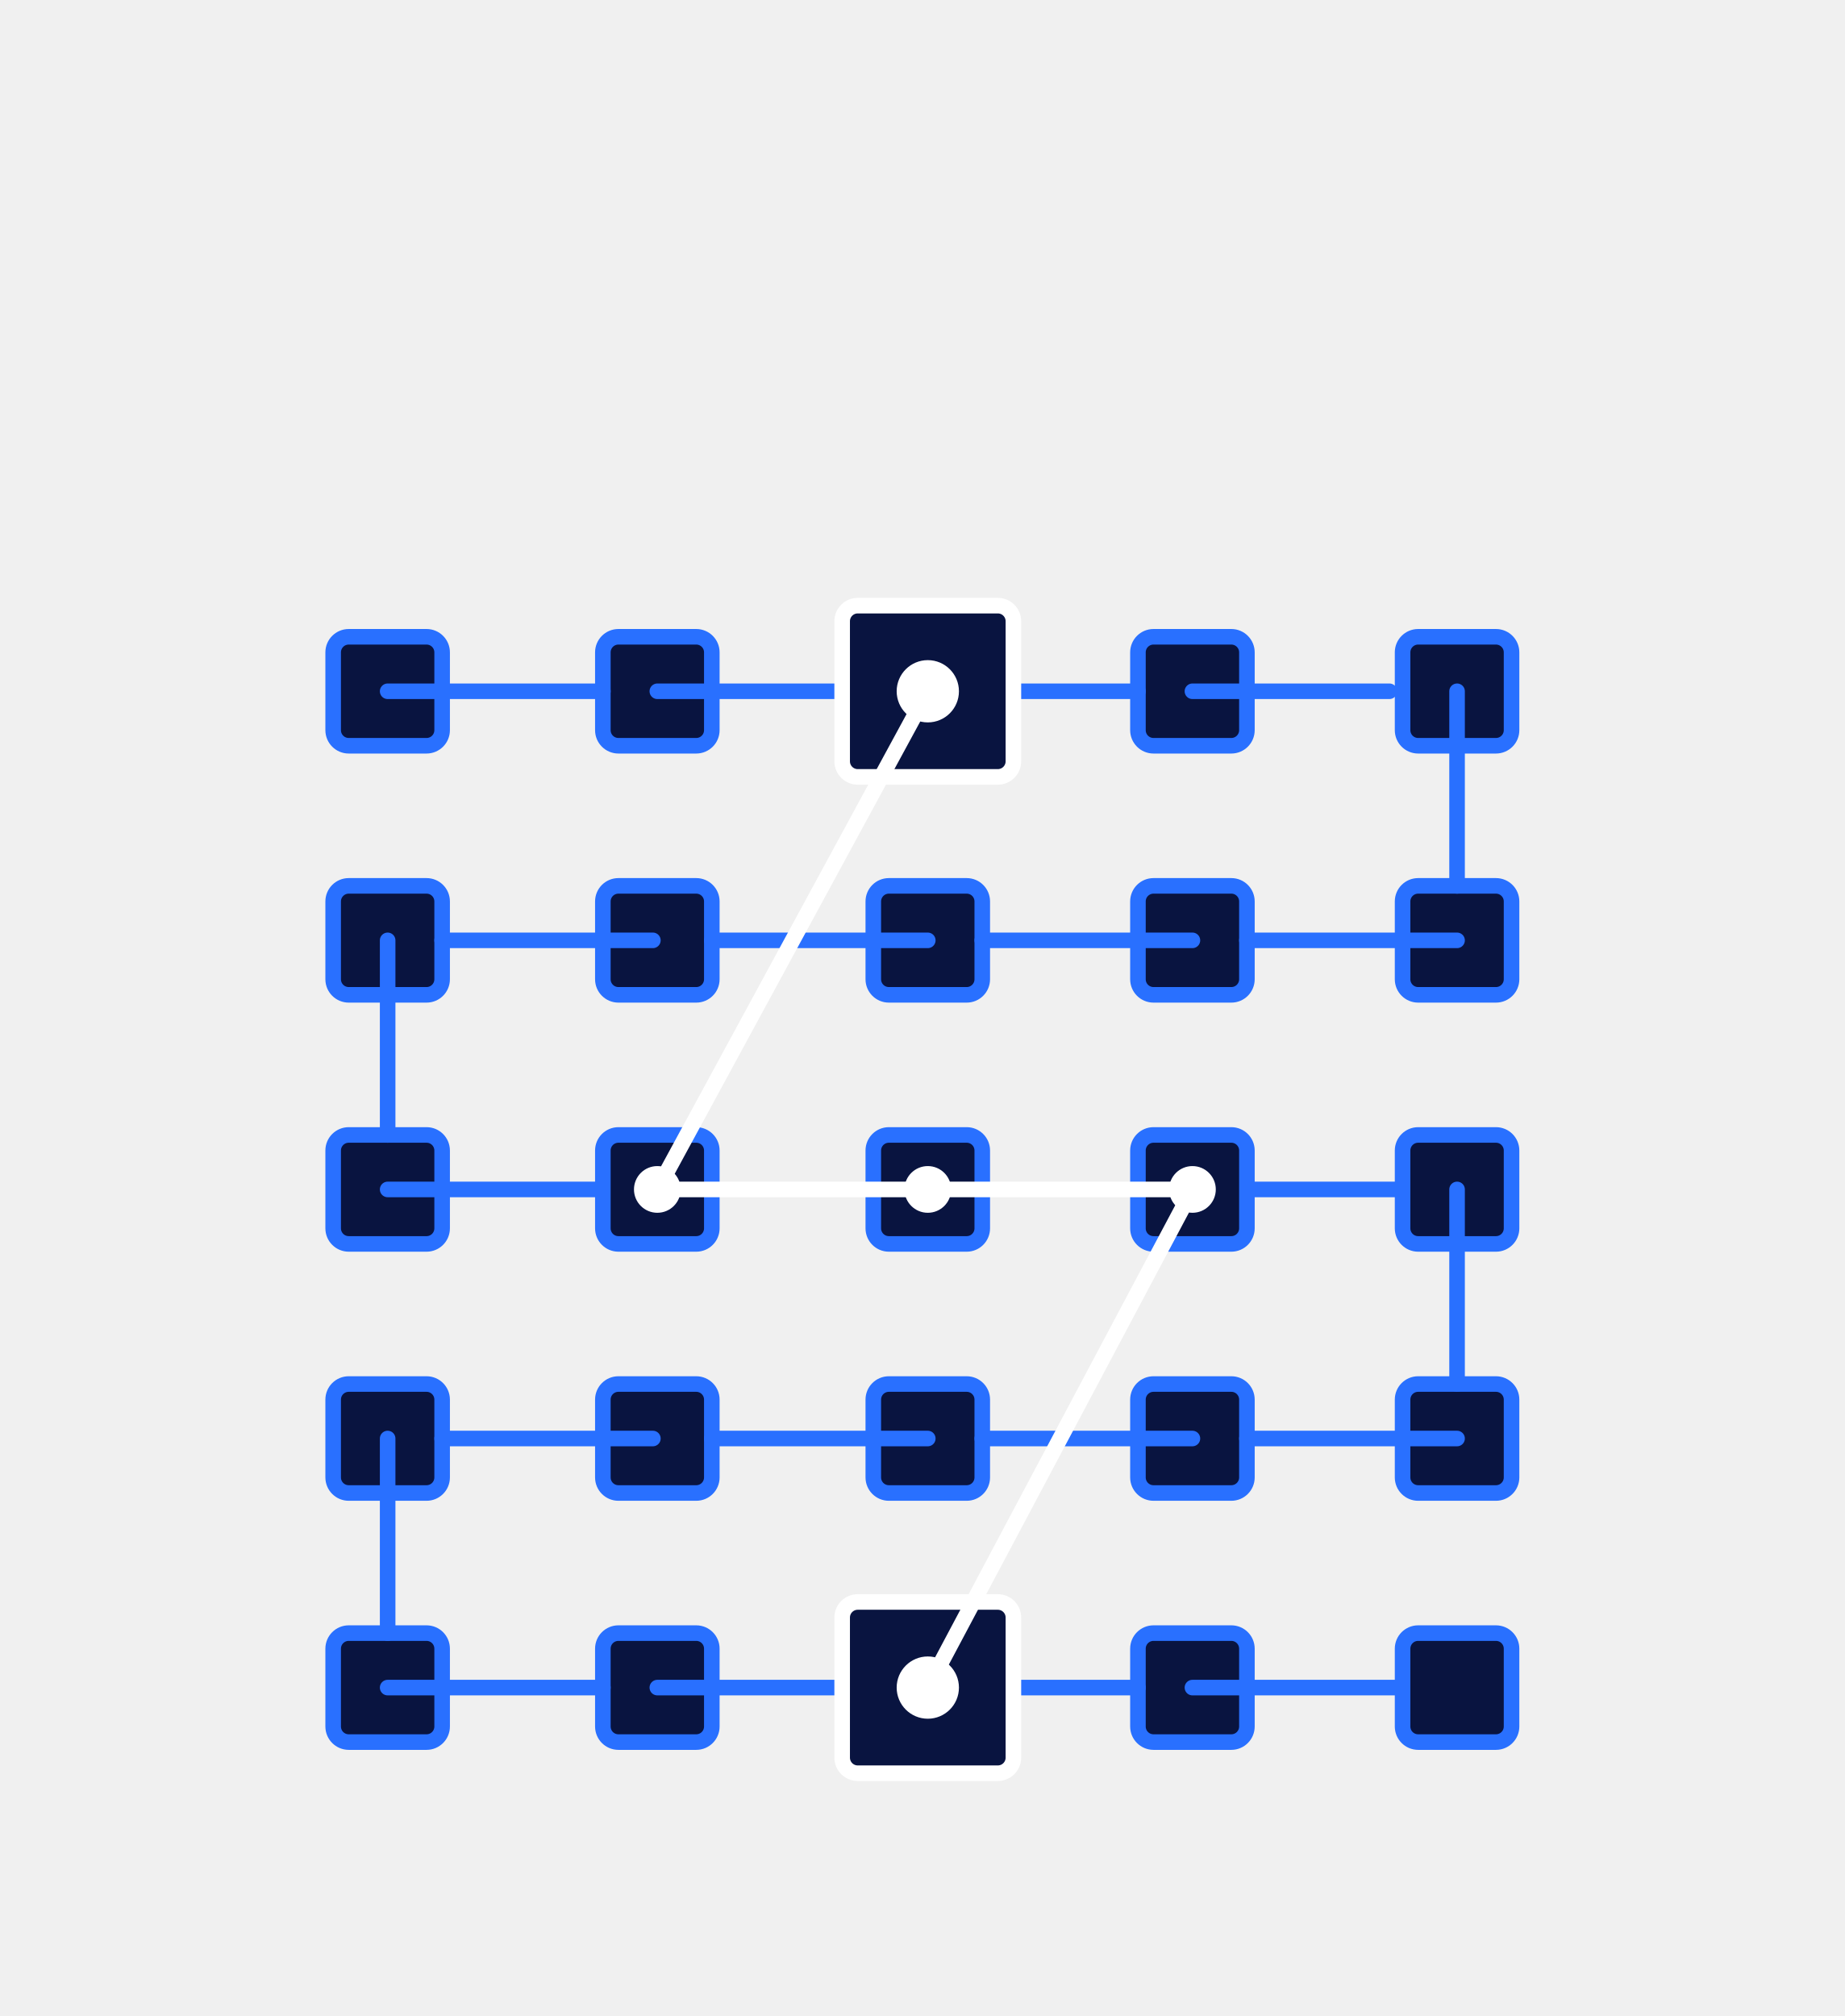
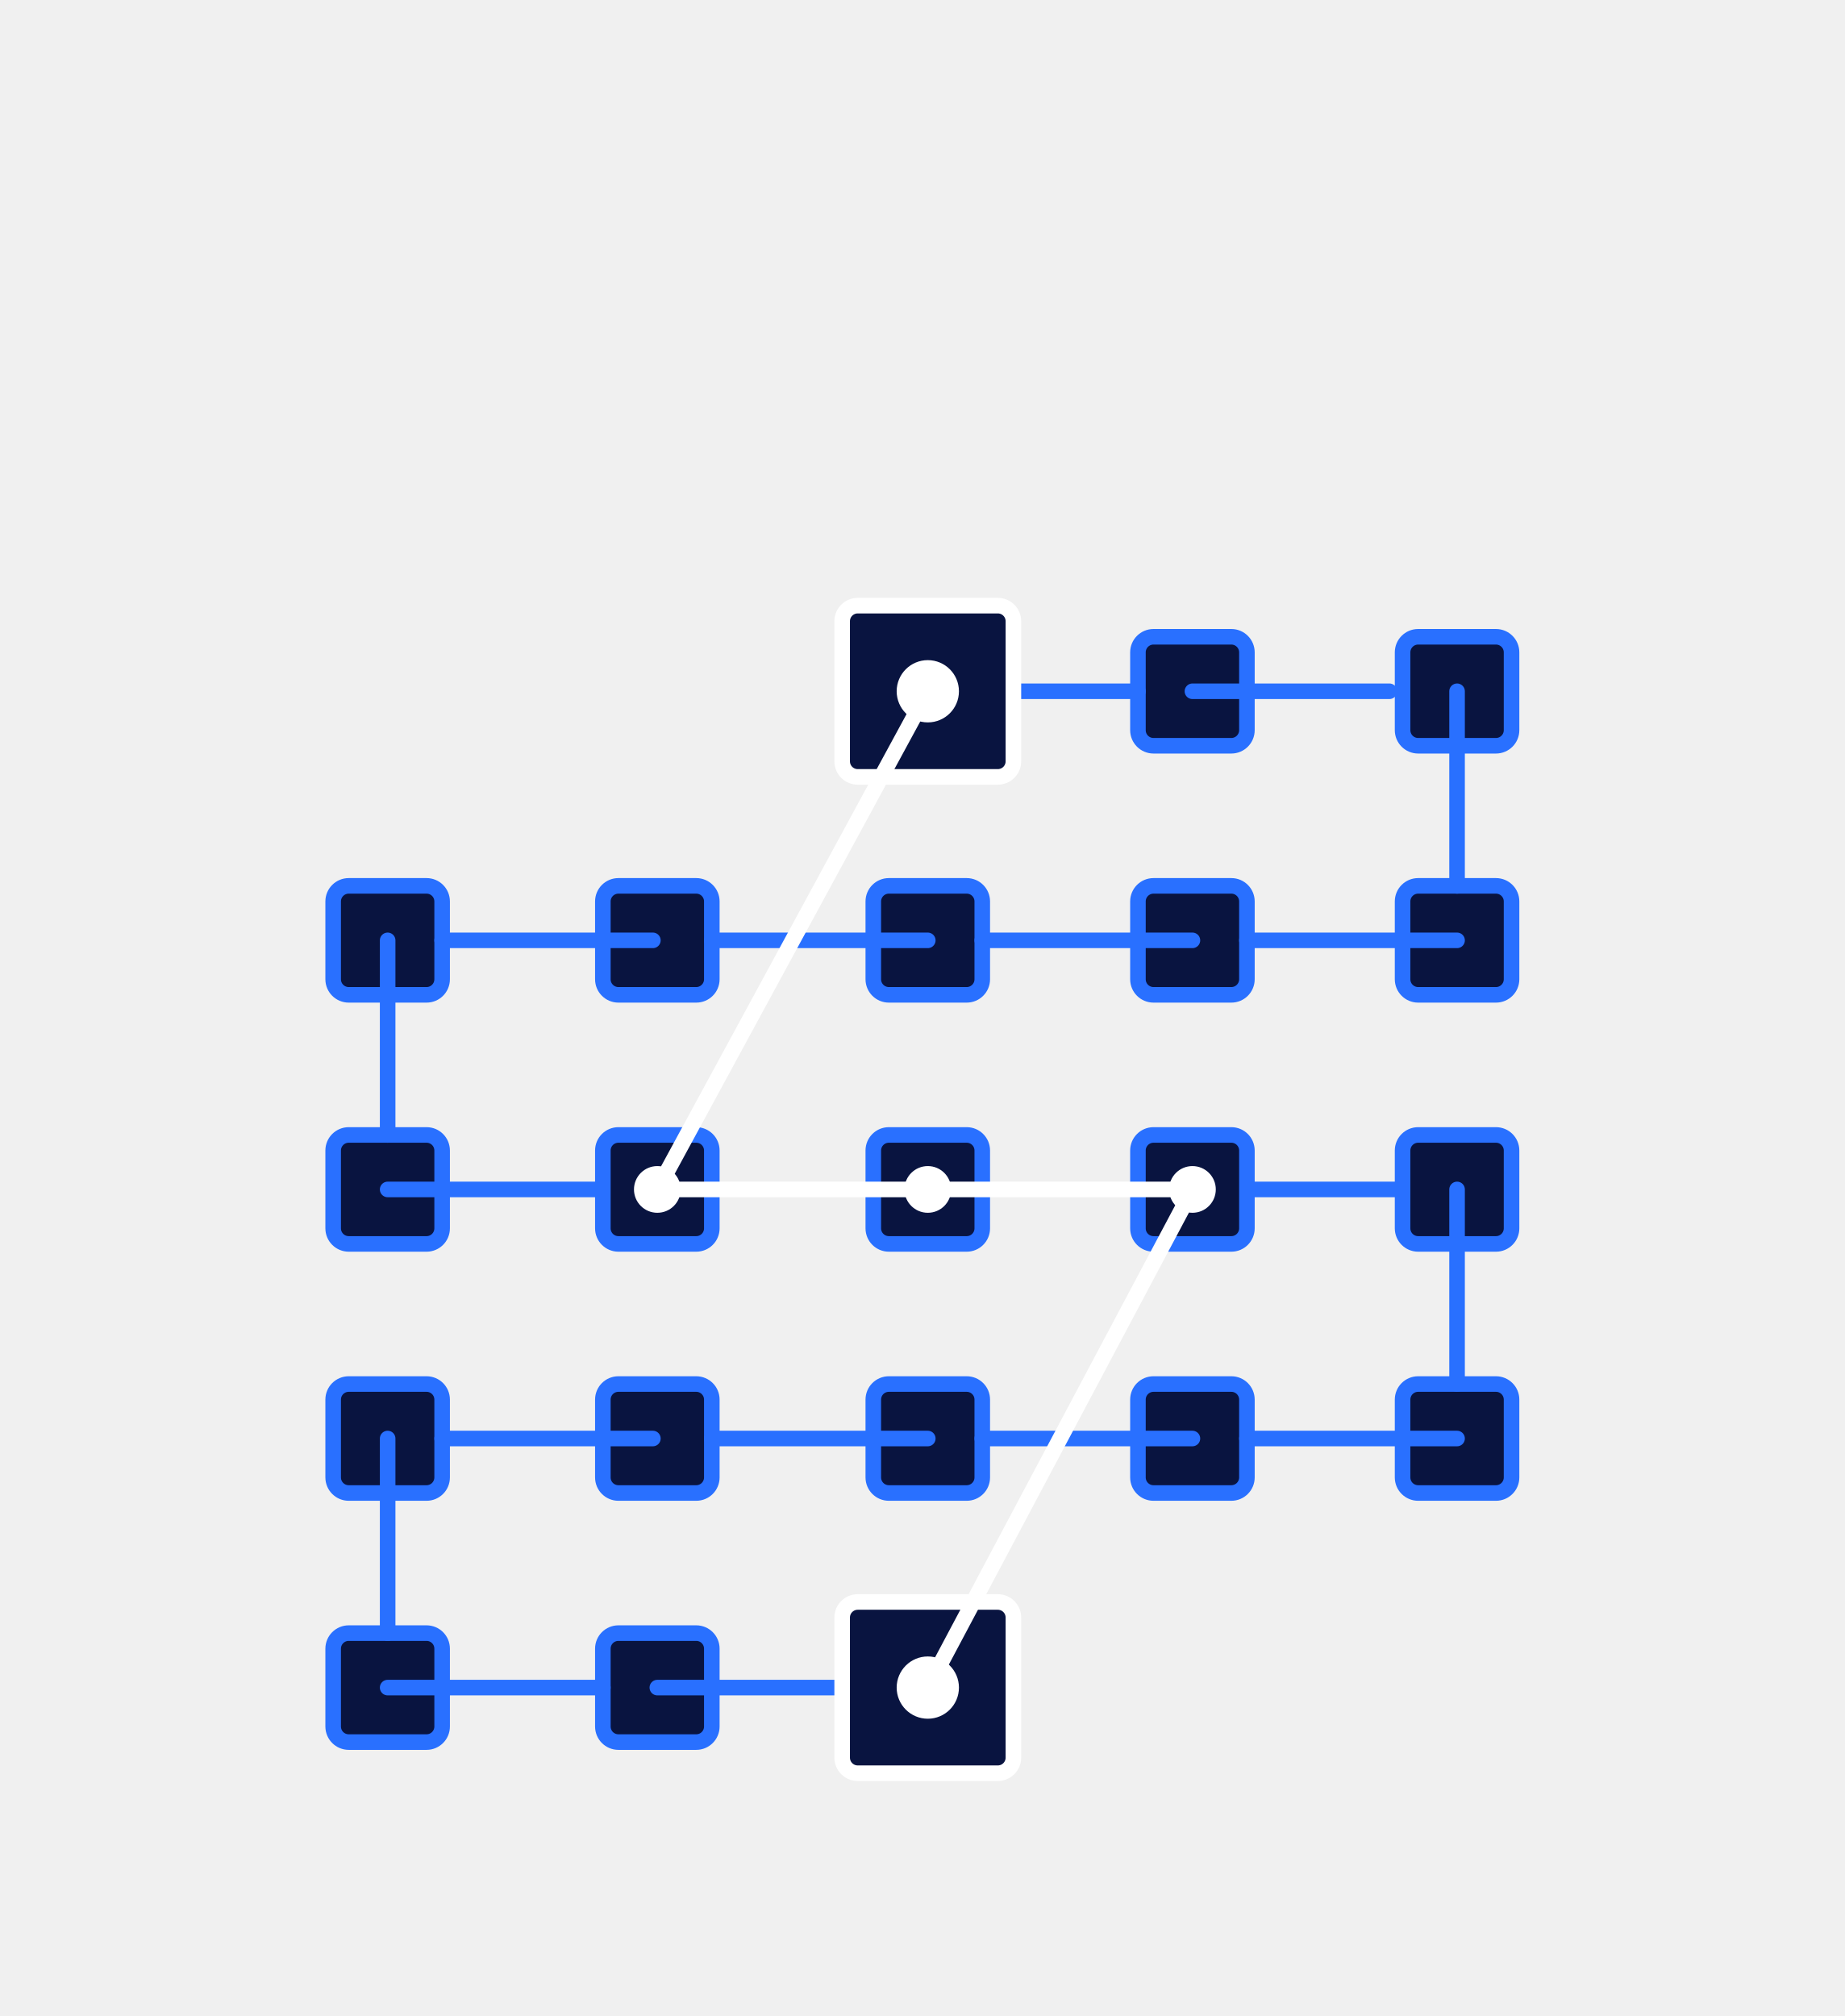
<svg xmlns="http://www.w3.org/2000/svg" width="237" height="259" viewBox="0 0 237 259">
  <defs>
    <style>.a,.d,.e,.f{fill:none;}.b{clip-path:url(#a);}.c{fill:#091440;}.d,.e{stroke:#2970ff;}.d,.f{stroke-miterlimit:10;}.d,.e,.f{stroke-width:2px;}.e{stroke-linecap:round;stroke-linejoin:round;}.f{stroke:#fff;}.g{fill:#fff;}</style>
    <clipPath id="a">
-       <rect class="a" width="237" height="259" rx="7" />
+       <rect class="a" width="237" height="259" rx="7" transform="translate(515.794 279)" />
    </clipPath>
  </defs>
-   <g class="b">
-     <path class="c" d="M89.451,95.809h-10a2,2,0,0,1-2-2v-10a2,2,0,0,1,2-2h10a2,2,0,0,1,2,2v10a2,2,0,0,1-2,2" />
-     <rect class="d" width="14" height="14" rx="2" transform="translate(77.451 81.809)" />
-     <path class="c" d="M158.2,95.809h-10a2,2,0,0,1-2-2v-10a2,2,0,0,1,2-2h10a2,2,0,0,1,2,2v10a2,2,0,0,1-2,2" />
-     <rect class="d" width="14" height="14" rx="2" transform="translate(146.197 81.809)" />
-     <line class="c" x1="16" transform="translate(130.197 88.809)" />
-     <line class="e" x1="16" transform="translate(130.197 88.809)" />
-     <line class="c" x1="25.309" transform="translate(153.197 88.809)" />
-     <line class="e" x1="25.309" transform="translate(153.197 88.809)" />
-     <line class="c" x1="23.746" transform="translate(84.451 88.809)" />
-     <line class="e" x1="23.746" transform="translate(84.451 88.809)" />
-     <path class="c" d="M192.2,95.809h-10a2,2,0,0,1-2-2v-10a2,2,0,0,1,2-2h10a2,2,0,0,1,2,2v10a2,2,0,0,1-2,2" />
-     <rect class="d" width="14" height="14" rx="2" transform="translate(180.197 81.809)" />
-     <path class="c" d="M54.8,159.809h-10a2,2,0,0,1-2-2v-10a2,2,0,0,1,2-2h10a2,2,0,0,1,2,2v10a2,2,0,0,1-2,2" />
-     <rect class="d" width="14" height="14" rx="2" transform="translate(42.803 145.809)" />
-     <line class="c" x1="20" transform="translate(160.197 152.809)" />
-     <line class="e" x1="20" transform="translate(160.197 152.809)" />
-     <path class="c" d="M192.2,159.809h-10a2,2,0,0,1-2-2v-10a2,2,0,0,1,2-2h10a2,2,0,0,1,2,2v10a2,2,0,0,1-2,2" />
-     <rect class="d" width="14" height="14" rx="2" transform="translate(180.197 145.809)" />
-     <path class="c" d="M79.451,127.809h10a2,2,0,0,0,2-2v-10a2,2,0,0,0-2-2h-10a2,2,0,0,0-2,2v10a2,2,0,0,0,2,2" />
-     <rect class="d" width="14" height="14" rx="2" transform="translate(77.451 113.809)" />
-     <path class="c" d="M148.2,127.809h10a2,2,0,0,0,2-2v-10a2,2,0,0,0-2-2h-10a2,2,0,0,0-2,2v10a2,2,0,0,0,2,2" />
-     <rect class="d" width="14" height="14" rx="2" transform="translate(146.197 113.809)" />
-     <path class="c" d="M114.2,127.809h10a2,2,0,0,0,2-2v-10a2,2,0,0,0-2-2h-10a2,2,0,0,0-2,2v10a2,2,0,0,0,2,2" />
-     <rect class="d" width="14" height="14" rx="2" transform="translate(112.197 113.809)" />
-     <path class="c" d="M44.8,127.809h10a2,2,0,0,0,2-2v-10a2,2,0,0,0-2-2h-10a2,2,0,0,0-2,2v10a2,2,0,0,0,2,2" />
-     <rect class="d" width="14" height="14" rx="2" transform="translate(42.803 113.809)" />
-     <line class="c" x2="27.076" transform="translate(56.803 120.809)" />
-     <line class="e" x2="27.076" transform="translate(56.803 120.809)" />
-     <line class="c" x2="27.746" transform="translate(91.451 120.809)" />
-     <line class="e" x2="27.746" transform="translate(91.451 120.809)" />
-     <line class="c" x2="27" transform="translate(126.197 120.809)" />
-     <line class="e" x2="27" transform="translate(126.197 120.809)" />
-     <path class="c" d="M182.2,127.809h10a2,2,0,0,0,2-2v-10a2,2,0,0,0-2-2h-10a2,2,0,0,0-2,2v10a2,2,0,0,0,2,2" />
-     <rect class="d" width="14" height="14" rx="2" transform="translate(180.197 113.809)" />
-     <line class="e" y2="25" transform="translate(187.197 88.809)" />
-     <line class="c" x2="27" transform="translate(160.197 120.809)" />
-     <line class="e" x2="27" transform="translate(160.197 120.809)" />
-     <line class="c" x1="27.648" transform="translate(49.803 152.809)" />
-     <line class="e" x1="27.648" transform="translate(49.803 152.809)" />
-     <path class="c" d="M54.8,223.809h-10a2,2,0,0,1-2-2v-10a2,2,0,0,1,2-2h10a2,2,0,0,1,2,2v10a2,2,0,0,1-2,2" />
-     <rect class="d" width="14" height="14" rx="2" transform="translate(42.803 209.809)" />
-     <path class="c" d="M89.451,223.809h-10a2,2,0,0,1-2-2v-10a2,2,0,0,1,2-2h10a2,2,0,0,1,2,2v10a2,2,0,0,1-2,2" />
-     <rect class="d" width="14" height="14" rx="2" transform="translate(77.451 209.809)" />
-     <path class="c" d="M158.2,223.809h-10a2,2,0,0,1-2-2v-10a2,2,0,0,1,2-2h10a2,2,0,0,1,2,2v10a2,2,0,0,1-2,2" />
-     <rect class="d" width="14" height="14" rx="2" transform="translate(146.197 209.809)" />
-     <line class="c" x1="16" transform="translate(130.197 216.809)" />
-     <line class="e" x1="16" transform="translate(130.197 216.809)" />
-     <line class="c" x1="27" transform="translate(153.197 216.809)" />
-     <line class="e" x1="27" transform="translate(153.197 216.809)" />
-     <line class="c" x1="23.746" transform="translate(84.451 216.809)" />
-     <line class="e" x1="23.746" transform="translate(84.451 216.809)" />
-     <path class="c" d="M192.2,223.809h-10a2,2,0,0,1-2-2v-10a2,2,0,0,1,2-2h10a2,2,0,0,1,2,2v10a2,2,0,0,1-2,2" />
-     <rect class="d" width="14" height="14" rx="2" transform="translate(180.197 209.809)" />
-     <path class="c" d="M79.451,191.809h10a2,2,0,0,0,2-2v-10a2,2,0,0,0-2-2h-10a2,2,0,0,0-2,2v10a2,2,0,0,0,2,2" />
-     <rect class="d" width="14" height="14" rx="2" transform="translate(77.451 177.809)" />
-     <path class="c" d="M148.2,191.809h10a2,2,0,0,0,2-2v-10a2,2,0,0,0-2-2h-10a2,2,0,0,0-2,2v10a2,2,0,0,0,2,2" />
-     <rect class="d" width="14" height="14" rx="2" transform="translate(146.197 177.809)" />
-     <path class="c" d="M114.2,191.809h10a2,2,0,0,0,2-2v-10a2,2,0,0,0-2-2h-10a2,2,0,0,0-2,2v10a2,2,0,0,0,2,2" />
-     <rect class="d" width="14" height="14" rx="2" transform="translate(112.197 177.809)" />
-     <path class="c" d="M44.8,191.809h10a2,2,0,0,0,2-2v-10a2,2,0,0,0-2-2h-10a2,2,0,0,0-2,2v10a2,2,0,0,0,2,2" />
-     <rect class="d" width="14" height="14" rx="2" transform="translate(42.803 177.809)" />
-     <line class="c" x2="27.076" transform="translate(56.803 184.809)" />
-     <line class="e" x2="27.076" transform="translate(56.803 184.809)" />
-     <line class="c" x2="27.746" transform="translate(91.451 184.809)" />
-     <line class="e" x2="27.746" transform="translate(91.451 184.809)" />
-     <line class="c" x2="27" transform="translate(126.197 184.809)" />
-     <line class="e" x2="27" transform="translate(126.197 184.809)" />
-     <path class="c" d="M182.2,191.809h10a2,2,0,0,0,2-2v-10a2,2,0,0,0-2-2h-10a2,2,0,0,0-2,2v10a2,2,0,0,0,2,2" />
-     <rect class="d" width="14" height="14" rx="2" transform="translate(180.197 177.809)" />
-     <line class="e" y2="25" transform="translate(187.197 152.809)" />
-     <line class="e" y2="25" transform="translate(49.803 184.809)" />
-     <line class="e" y2="25" transform="translate(49.803 120.809)" />
-     <line class="c" x2="27" transform="translate(160.197 184.809)" />
-     <line class="e" x2="27" transform="translate(160.197 184.809)" />
-     <line class="c" x1="27.648" transform="translate(49.803 216.809)" />
-     <line class="e" x1="27.648" transform="translate(49.803 216.809)" />
-     <path class="c" d="M54.8,95.809h-10a2,2,0,0,1-2-2v-10a2,2,0,0,1,2-2h10a2,2,0,0,1,2,2v10a2,2,0,0,1-2,2" />
-     <rect class="d" width="14" height="14" rx="2" transform="translate(42.803 81.809)" />
-     <line class="c" x1="27.648" transform="translate(49.803 88.809)" />
-     <line class="e" x1="27.648" transform="translate(49.803 88.809)" />
-     <path class="c" d="M128.2,99.809h-18a2,2,0,0,1-2-2v-18a2,2,0,0,1,2-2h18a2,2,0,0,1,2,2v18a2,2,0,0,1-2,2" />
-     <rect class="f" width="22" height="22" rx="2" transform="translate(108.197 77.809)" />
-     <path class="c" d="M124.2,159.809h-10a2,2,0,0,1-2-2v-10a2,2,0,0,1,2-2h10a2,2,0,0,1,2,2v10a2,2,0,0,1-2,2" />
-     <rect class="d" width="14" height="14" rx="2" transform="translate(112.197 145.809)" />
-     <path class="c" d="M89.451,159.809h-10a2,2,0,0,1-2-2v-10a2,2,0,0,1,2-2h10a2,2,0,0,1,2,2v10a2,2,0,0,1-2,2" />
-     <rect class="d" width="14" height="14" rx="2" transform="translate(77.451 145.809)" />
-     <path class="c" d="M158.2,159.809h-10a2,2,0,0,1-2-2v-10a2,2,0,0,1,2-2h10a2,2,0,0,1,2,2v10a2,2,0,0,1-2,2" />
-     <rect class="d" width="14" height="14" rx="2" transform="translate(146.197 145.809)" />
-     <path class="c" d="M128.2,227.809h-18a2,2,0,0,1-2-2v-18a2,2,0,0,1,2-2h18a2,2,0,0,1,2,2v18a2,2,0,0,1-2,2" />
-     <rect class="f" width="22" height="22" rx="2" transform="translate(108.197 205.809)" />
-     <path class="g" d="M87.451,152.809a3,3,0,1,1-3-3,3,3,0,0,1,3,3" />
-     <path class="f" d="M119.2,88.809l-34.746,64H153.2l-34,64" />
-     <path class="g" d="M123.2,88.809a4,4,0,1,1-4-4,4,4,0,0,1,4,4" />
-     <path class="g" d="M123.2,216.809a4,4,0,1,1-4-4,4,4,0,0,1,4,4" />
-     <path class="g" d="M122.2,152.809a3,3,0,1,1-3-3,3,3,0,0,1,3,3" />
-     <path class="g" d="M156.2,152.809a3,3,0,1,1-3-3,3,3,0,0,1,3,3" />
+   <g transform="translate(-515.794 -279)">
+     <g class="b">
+       <path class="c" d="M673.994,374.809h-10a2,2,0,0,1-2-2v-10a2,2,0,0,1,2-2h10a2,2,0,0,1,2,2v10a2,2,0,0,1-2,2" />
+       <rect class="d" width="14" height="14" rx="2" transform="translate(661.991 360.809)" />
+       <line class="e" x1="16" transform="translate(645.991 367.809)" />
+       <line class="e" x1="25.309" transform="translate(668.991 367.809)" />
+       <path class="c" d="M707.994,374.809h-10a2,2,0,0,1-2-2v-10a2,2,0,0,1,2-2h10a2,2,0,0,1,2,2v10a2,2,0,0,1-2,2" />
+       <rect class="d" width="14" height="14" rx="2" transform="translate(695.991 360.809)" />
+       <path class="c" d="M570.594,438.809h-10a2,2,0,0,1-2-2v-10a2,2,0,0,1,2-2h10a2,2,0,0,1,2,2v10a2,2,0,0,1-2,2" />
+       <rect class="d" width="14" height="14" rx="2" transform="translate(558.597 424.809)" />
+       <line class="e" x1="20" transform="translate(675.991 431.809)" />
+       <path class="c" d="M707.994,438.809h-10a2,2,0,0,1-2-2v-10a2,2,0,0,1,2-2h10a2,2,0,0,1,2,2v10a2,2,0,0,1-2,2" />
+       <rect class="d" width="14" height="14" rx="2" transform="translate(695.991 424.809)" />
+       <path class="c" d="M595.245,406.809h10a2,2,0,0,0,2-2v-10a2,2,0,0,0-2-2h-10a2,2,0,0,0-2,2v10a2,2,0,0,0,2,2" />
+       <rect class="d" width="14" height="14" rx="2" transform="translate(593.245 392.809)" />
+       <path class="c" d="M663.994,406.809h10a2,2,0,0,0,2-2v-10a2,2,0,0,0-2-2h-10a2,2,0,0,0-2,2v10a2,2,0,0,0,2,2" />
+       <rect class="d" width="14" height="14" rx="2" transform="translate(661.991 392.809)" />
+       <path class="c" d="M629.994,406.809h10a2,2,0,0,0,2-2v-10a2,2,0,0,0-2-2h-10a2,2,0,0,0-2,2v10a2,2,0,0,0,2,2" />
+       <rect class="d" width="14" height="14" rx="2" transform="translate(627.991 392.809)" />
+       <path class="c" d="M560.594,406.809h10a2,2,0,0,0,2-2v-10a2,2,0,0,0-2-2h-10a2,2,0,0,0-2,2v10a2,2,0,0,0,2,2" />
+       <rect class="d" width="14" height="14" rx="2" transform="translate(558.597 392.809)" />
+       <line class="e" x2="27.076" transform="translate(572.597 399.809)" />
+       <line class="e" x2="27.746" transform="translate(607.245 399.809)" />
+       <line class="e" x2="27" transform="translate(641.991 399.809)" />
+       <path class="c" d="M697.994,406.809h10a2,2,0,0,0,2-2v-10a2,2,0,0,0-2-2h-10a2,2,0,0,0-2,2v10a2,2,0,0,0,2,2" />
+       <rect class="d" width="14" height="14" rx="2" transform="translate(695.991 392.809)" />
+       <line class="e" y2="25" transform="translate(702.991 367.809)" />
+       <line class="e" x2="27" transform="translate(675.991 399.809)" />
+       <line class="e" x1="27.648" transform="translate(565.597 431.809)" />
+       <path class="c" d="M570.594,502.809h-10a2,2,0,0,1-2-2v-10a2,2,0,0,1,2-2h10a2,2,0,0,1,2,2v10a2,2,0,0,1-2,2" />
+       <rect class="d" width="14" height="14" rx="2" transform="translate(558.597 488.809)" />
+       <path class="c" d="M605.245,502.809h-10a2,2,0,0,1-2-2v-10a2,2,0,0,1,2-2h10a2,2,0,0,1,2,2v10a2,2,0,0,1-2,2" />
+       <rect class="d" width="14" height="14" rx="2" transform="translate(593.245 488.809)" />
+       <line class="e" x1="23.746" transform="translate(600.245 495.809)" />
+       <path class="c" d="M595.245,470.809h10a2,2,0,0,0,2-2v-10a2,2,0,0,0-2-2h-10a2,2,0,0,0-2,2v10a2,2,0,0,0,2,2" />
+       <rect class="d" width="14" height="14" rx="2" transform="translate(593.245 456.809)" />
+       <path class="c" d="M663.994,470.809h10a2,2,0,0,0,2-2v-10a2,2,0,0,0-2-2h-10a2,2,0,0,0-2,2v10a2,2,0,0,0,2,2" />
+       <rect class="d" width="14" height="14" rx="2" transform="translate(661.991 456.809)" />
+       <path class="c" d="M629.994,470.809h10a2,2,0,0,0,2-2v-10a2,2,0,0,0-2-2h-10a2,2,0,0,0-2,2v10a2,2,0,0,0,2,2" />
+       <rect class="d" width="14" height="14" rx="2" transform="translate(627.991 456.809)" />
+       <path class="c" d="M560.594,470.809h10a2,2,0,0,0,2-2v-10a2,2,0,0,0-2-2h-10a2,2,0,0,0-2,2v10a2,2,0,0,0,2,2" />
+       <rect class="d" width="14" height="14" rx="2" transform="translate(558.597 456.809)" />
+       <line class="e" x2="27.076" transform="translate(572.597 463.809)" />
+       <line class="e" x2="27.746" transform="translate(607.245 463.809)" />
+       <line class="e" x2="27" transform="translate(641.991 463.809)" />
+       <path class="c" d="M697.994,470.809h10a2,2,0,0,0,2-2v-10a2,2,0,0,0-2-2h-10a2,2,0,0,0-2,2v10a2,2,0,0,0,2,2" />
+       <rect class="d" width="14" height="14" rx="2" transform="translate(695.991 456.809)" />
+       <line class="e" y2="25" transform="translate(702.991 431.809)" />
+       <line class="e" y2="25" transform="translate(565.597 463.809)" />
+       <line class="e" y2="25" transform="translate(565.597 399.809)" />
+       <line class="e" x2="27" transform="translate(675.991 463.809)" />
+       <line class="e" x1="27.648" transform="translate(565.597 495.809)" />
+       <path class="c" d="M643.994,378.809h-18a2,2,0,0,1-2-2v-18a2,2,0,0,1,2-2h18a2,2,0,0,1,2,2v18a2,2,0,0,1-2,2" />
+       <rect class="f" width="22" height="22" rx="2" transform="translate(623.991 356.809)" />
+       <path class="c" d="M639.994,438.809h-10a2,2,0,0,1-2-2v-10a2,2,0,0,1,2-2h10a2,2,0,0,1,2,2v10a2,2,0,0,1-2,2" />
+       <rect class="d" width="14" height="14" rx="2" transform="translate(627.991 424.809)" />
+       <path class="c" d="M605.245,438.809h-10a2,2,0,0,1-2-2v-10a2,2,0,0,1,2-2h10a2,2,0,0,1,2,2v10a2,2,0,0,1-2,2" />
+       <rect class="d" width="14" height="14" rx="2" transform="translate(593.245 424.809)" />
+       <path class="c" d="M673.994,438.809h-10a2,2,0,0,1-2-2v-10a2,2,0,0,1,2-2h10a2,2,0,0,1,2,2v10a2,2,0,0,1-2,2" />
+       <rect class="d" width="14" height="14" rx="2" transform="translate(661.991 424.809)" />
+       <path class="c" d="M643.994,506.809h-18a2,2,0,0,1-2-2v-18a2,2,0,0,1,2-2h18a2,2,0,0,1,2,2v18a2,2,0,0,1-2,2" />
+       <rect class="f" width="22" height="22" rx="2" transform="translate(623.991 484.809)" />
+       <path class="g" d="M603.245,431.809a3,3,0,1,1-3-3,3,3,0,0,1,3,3" />
+       <path class="f" d="M634.994,367.809l-34.746,64h68.746l-34,64" />
+       <path class="g" d="M638.994,367.809a4,4,0,1,1-4-4,4,4,0,0,1,4,4" />
+       <path class="g" d="M638.994,495.809a4,4,0,1,1-4-4,4,4,0,0,1,4,4" />
+       <path class="g" d="M637.994,431.809a3,3,0,1,1-3-3,3,3,0,0,1,3,3" />
+       <path class="g" d="M671.994,431.809a3,3,0,1,1-3-3,3,3,0,0,1,3,3" />
+     </g>
  </g>
</svg>
